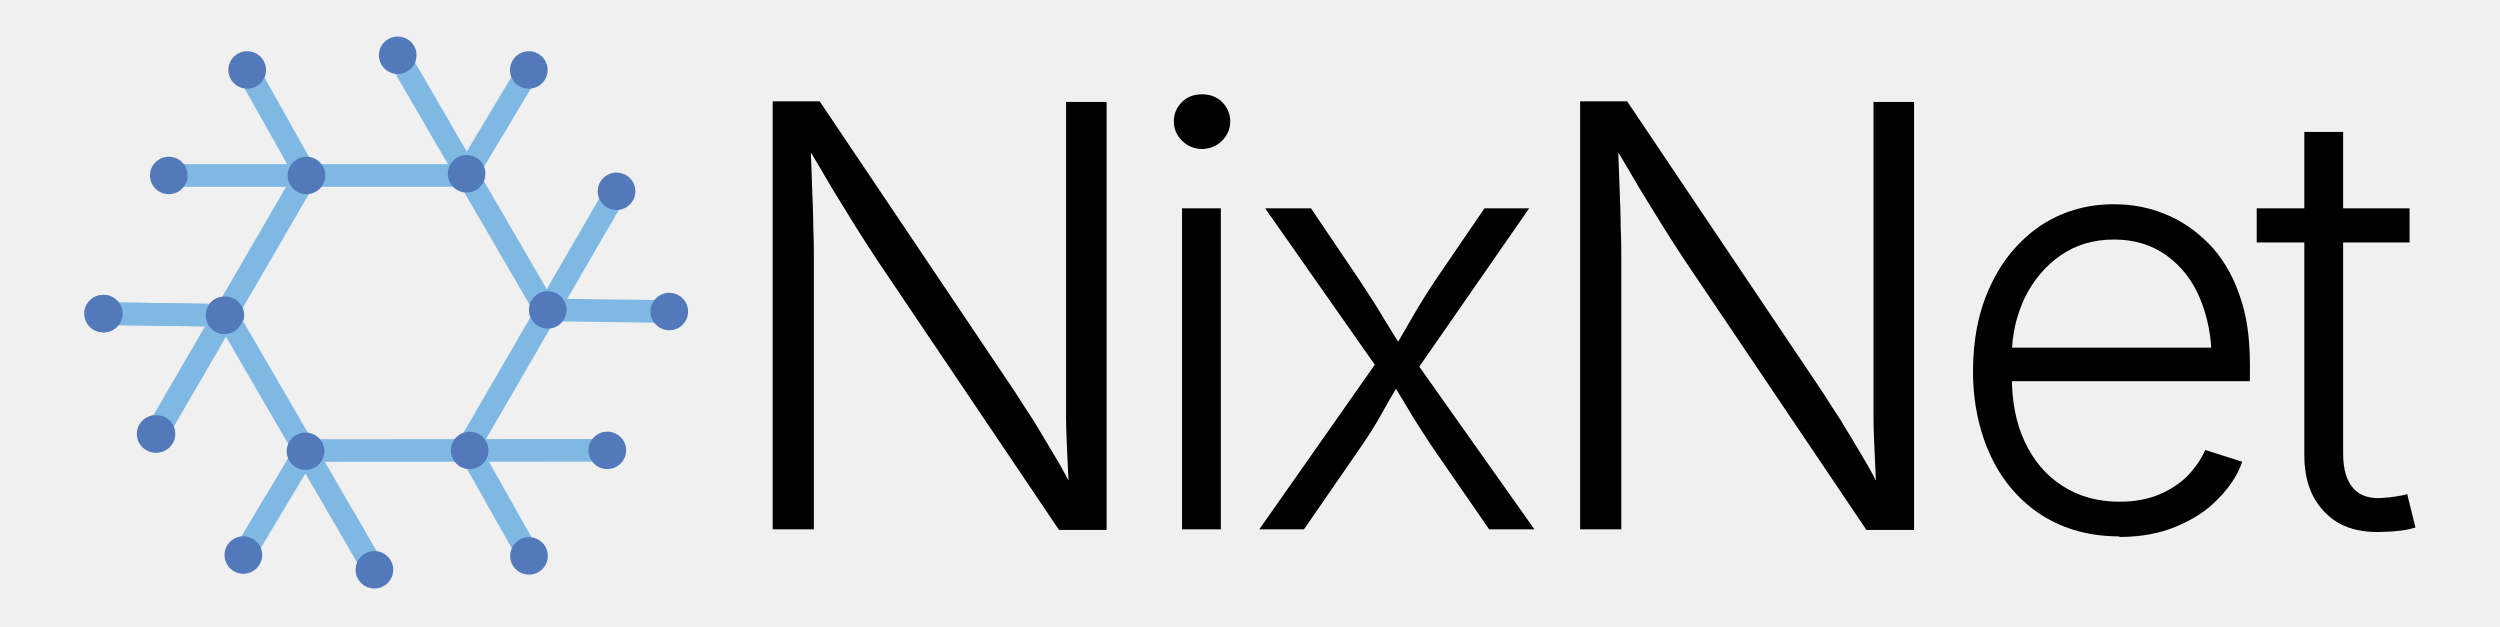
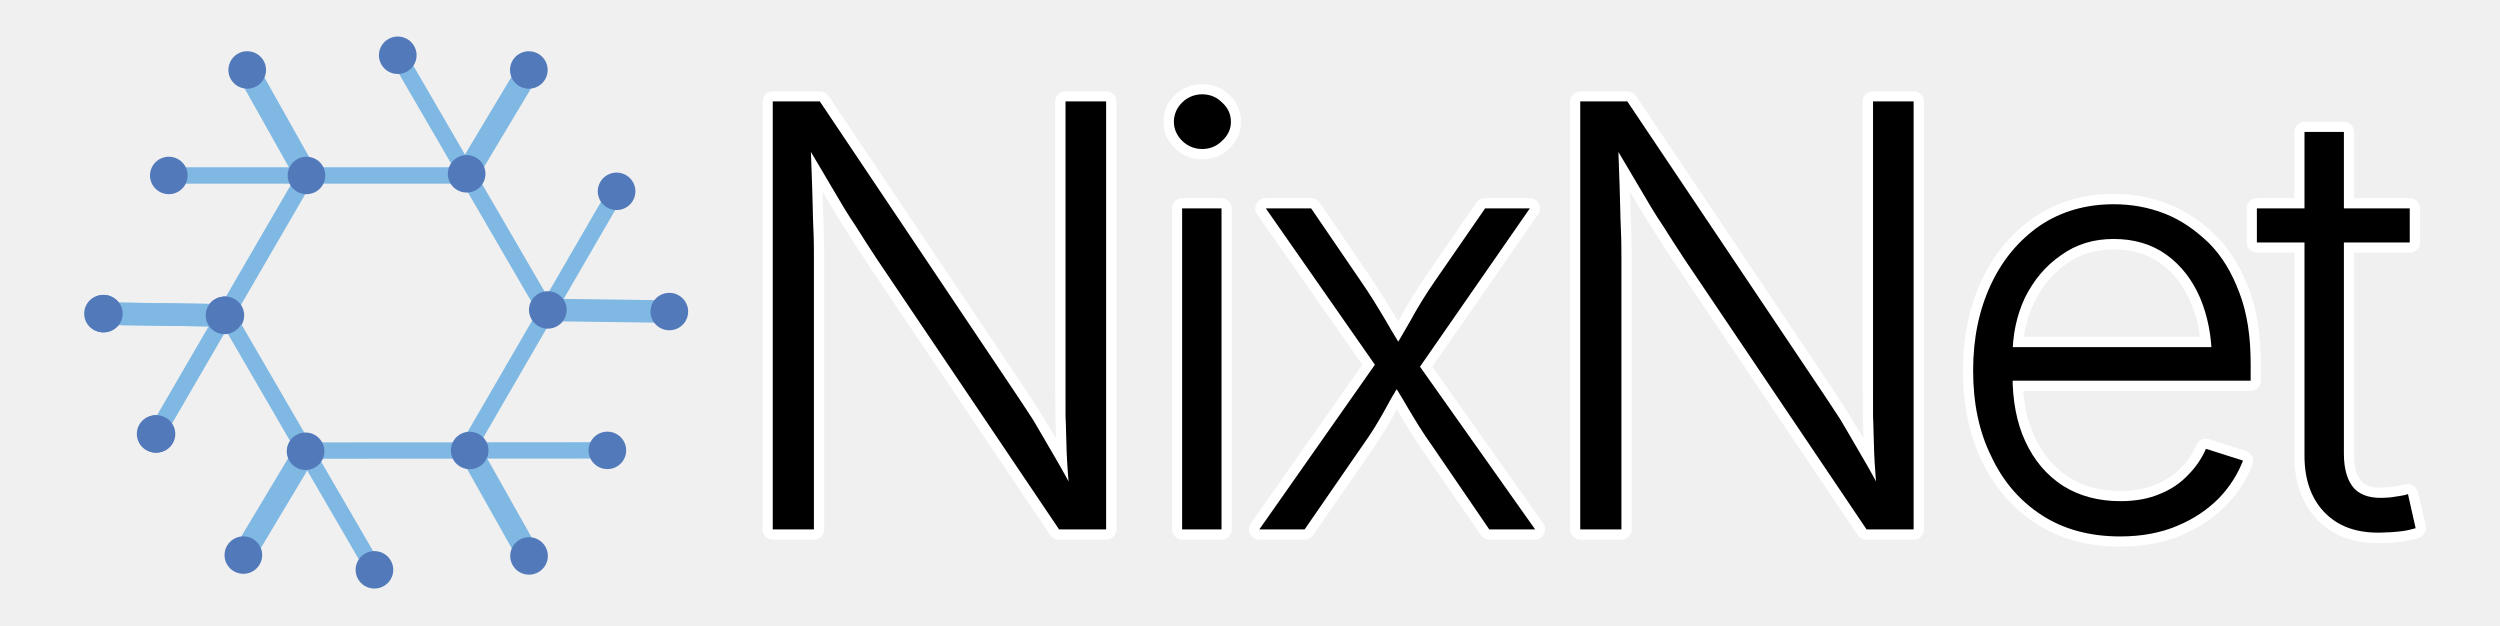
- <svg xmlns="http://www.w3.org/2000/svg" width="100%" height="100%" viewBox="0 0 1701 426" version="1.1" xml:space="preserve" style="fill-rule:evenodd;clip-rule:evenodd;stroke-linecap:round;stroke-linejoin:round;stroke-miterlimit:1.5;">
-   <g>
-     <g>
-       <g>
-         <path d="M105.899,295.228l101.51,-174.737" style="fill:none;stroke:#7fb8e3;stroke-width:15.4px;" />
-         <path d="M70.086,213.384l82.674,1.178" style="fill:none;stroke:#7fb8e3;stroke-width:15.4px;" />
-         <g>
-           <path d="M59,207.014c3.535,-6.085 11.373,-8.171 17.491,-4.655c6.119,3.516 8.216,11.311 4.681,17.396c-3.535,6.085 -11.373,8.171 -17.491,4.655c-6.119,-3.516 -8.216,-11.311 -4.681,-17.396Z" style="fill:#5279ba;" />
+ <svg xmlns="http://www.w3.org/2000/svg" width="100%" height="100%" viewBox="0 0 7087 1772" version="1.1" xml:space="preserve" style="fill-rule:evenodd;clip-rule:evenodd;stroke-linecap:round;stroke-linejoin:round;stroke-miterlimit:1.5;">
+   <g transform="matrix(1,0,0,1,-0,-885.5)">
+     <g transform="matrix(0.584142,0,0,0.580968,63.66842,744.5012)">
+       <g transform="matrix(0.500273,-0.865868,0.865868,0.500273,-666.4808,2421.821)">
+         <g transform="matrix(1.675354,0,0,1,-479.6839,-0)">
+           <path d="M710.27,1105.864L1574.171,1105.864" style="fill:none;stroke:rgb(127,184,227);stroke-width:79.72px;" />
        </g>
-         <g>
-           <path d="M94.813,288.858c3.535,-6.085 11.373,-8.171 17.491,-4.655c6.119,3.516 8.216,11.311 4.681,17.396c-3.535,6.085 -11.373,8.171 -17.491,4.655c-6.119,-3.516 -8.216,-11.311 -4.681,-17.396Z" style="fill:#5279ba;" />
+         <path d="M1090.722,591.024L1378.426,1105.864" style="fill:none;stroke:rgb(127,184,227);stroke-width:109.89px;" />
+         <g transform="matrix(1,0,0,1,626.5142,261.2053)">
+           <circle cx="464.207" cy="329.819" r="91.327" style="fill:rgb(82,121,186);" />
        </g>
-         <g>
-           <path d="M141.674,208.192c3.535,-6.085 11.373,-8.171 17.491,-4.655c6.119,3.516 8.216,11.311 4.681,17.396c-3.535,6.085 -11.373,8.171 -17.491,4.655c-6.119,-3.516 -8.216,-11.311 -4.681,-17.396Z" style="fill:#5279ba;" />
+         <g transform="matrix(1,0,0,1,246.063,776.0448)">
+           <circle cx="464.207" cy="329.819" r="91.327" style="fill:rgb(82,121,186);" />
+         </g>
+         <g transform="matrix(1,0,0,1,914.2187,776.0448)">
+           <circle cx="464.207" cy="329.819" r="91.327" style="fill:rgb(82,121,186);" />
        </g>
      </g>
-       <g>
-         <path d="M106.46,295.228l101.51,-174.737" style="fill:none;stroke:#7fb8e3;stroke-width:15.4px;" />
-         <path d="M70.647,213.384l82.674,1.178" style="fill:none;stroke:#7fb8e3;stroke-width:15.4px;" />
-         <g>
-           <path d="M59.561,207.014c3.535,-6.085 11.373,-8.171 17.491,-4.655c6.119,3.516 8.216,11.311 4.681,17.396c-3.535,6.085 -11.373,8.171 -17.491,4.655c-6.119,-3.516 -8.216,-11.311 -4.681,-17.396Z" style="fill:#5279ba;" />
+       <g transform="matrix(0.500273,-0.865868,0.865868,0.500273,-662.4808,2421.821)">
+         <g transform="matrix(1.675354,0,0,1,-479.6839,-0)">
+           <path d="M710.27,1105.864L1574.171,1105.864" style="fill:none;stroke:rgb(127,184,227);stroke-width:79.72px;" />
        </g>
-         <g>
-           <path d="M95.374,288.858c3.535,-6.085 11.373,-8.171 17.491,-4.655c6.119,3.516 8.216,11.311 4.681,17.396c-3.535,6.085 -11.373,8.171 -17.491,4.655c-6.119,-3.516 -8.216,-11.311 -4.681,-17.396Z" style="fill:#5279ba;" />
+         <path d="M1090.722,591.024L1378.426,1105.864" style="fill:none;stroke:rgb(127,184,227);stroke-width:109.89px;" />
+         <g transform="matrix(1,0,0,1,626.5142,261.2053)">
+           <circle cx="464.207" cy="329.819" r="91.327" style="fill:rgb(82,121,186);" />
        </g>
-         <g>
-           <path d="M142.235,208.192c3.535,-6.085 11.373,-8.171 17.491,-4.655c6.119,3.516 8.216,11.311 4.681,17.396c-3.535,6.085 -11.373,8.171 -17.491,4.655c-6.119,-3.516 -8.216,-11.311 -4.681,-17.396Z" style="fill:#5279ba;" />
+         <g transform="matrix(1,0,0,1,246.063,776.0448)">
+           <circle cx="464.207" cy="329.819" r="91.327" style="fill:rgb(82,121,186);" />
+         </g>
+         <g transform="matrix(1,0,0,1,914.2187,776.0448)">
+           <circle cx="464.207" cy="329.819" r="91.327" style="fill:rgb(82,121,186);" />
        </g>
      </g>
-       <g>
-         <path d="M114.856,119.378l202.908,0" style="fill:none;stroke:#7fb8e3;stroke-width:15.4px;" />
-         <path d="M168.193,47.592l40.334,71.785" style="fill:none;stroke:#7fb8e3;stroke-width:15.4px;" />
-         <g>
-           <ellipse cx="168.193" cy="47.592" rx="12.804" ry="12.734" style="fill:#5279ba;" />
+       <g transform="matrix(1,0,0,1,0,-7)">
+         <g transform="matrix(1.675354,0,0,1,-479.6839,0)">
+           <path d="M710.27,1105.864L1574.171,1105.864" style="fill:none;stroke:rgb(127,184,227);stroke-width:79.73px;" />
        </g>
-         <g>
-           <ellipse cx="114.856" cy="119.378" rx="12.804" ry="12.734" style="fill:#5279ba;" />
+         <path d="M1090.722,591.024L1378.426,1105.864" style="fill:none;stroke:rgb(127,184,227);stroke-width:110.15px;" />
+         <g transform="matrix(1,0,0,1,626.5142,261.2053)">
+           <circle cx="464.207" cy="329.819" r="91.327" style="fill:rgb(82,121,186);" />
        </g>
-         <g>
-           <ellipse cx="208.528" cy="119.378" rx="12.804" ry="12.734" style="fill:#5279ba;" />
+         <g transform="matrix(1,0,0,1,246.063,776.0448)">
+           <circle cx="464.207" cy="329.819" r="91.327" style="fill:rgb(82,121,186);" />
+         </g>
+         <g transform="matrix(1,0,0,1,914.2187,776.0448)">
+           <circle cx="464.207" cy="329.819" r="91.327" style="fill:rgb(82,121,186);" />
        </g>
      </g>
-       <g>
-         <path d="M270.616,37.599l101.524,174.729" style="fill:none;stroke:#7fb8e3;stroke-width:15.4px;" />
-         <path d="M359.796,47.612l-42.312,70.65" style="fill:none;stroke:#7fb8e3;stroke-width:15.4px;" />
-         <g>
-           <path d="M370.882,41.24c3.536,6.085 1.439,13.88 -4.679,17.397c-6.118,3.516 -13.956,1.431 -17.492,-4.654c-3.536,-6.085 -1.439,-13.88 4.679,-17.397c6.118,-3.516 13.956,-1.431 17.492,4.654Z" style="fill:#5279ba;" />
+       <g transform="matrix(0.500345,0.865826,-0.865826,0.500345,2423.408,-655.9267)">
+         <g transform="matrix(1.675354,0,0,1,-479.6839,0)">
+           <path d="M710.27,1105.864L1574.171,1105.864" style="fill:none;stroke:rgb(127,184,227);stroke-width:80.06px;" />
        </g>
-         <g>
-           <path d="M281.702,31.228c3.536,6.085 1.439,13.88 -4.679,17.397c-6.118,3.516 -13.956,1.431 -17.492,-4.654c-3.536,-6.085 -1.439,-13.88 4.679,-17.397c6.118,-3.516 13.956,-1.431 17.492,4.654Z" style="fill:#5279ba;" />
+         <path d="M1090.722,591.024L1378.426,1105.864" style="fill:none;stroke:rgb(127,184,227);stroke-width:110.41px;" />
+         <g transform="matrix(1,0,0,1,626.5142,261.2053)">
+           <circle cx="464.207" cy="329.819" r="91.327" style="fill:rgb(82,121,186);" />
        </g>
-         <g>
-           <path d="M328.57,111.891c3.536,6.085 1.439,13.88 -4.679,17.397c-6.118,3.516 -13.956,1.431 -17.492,-4.654c-3.536,-6.085 -1.439,-13.88 4.679,-17.397c6.118,-3.516 13.956,-1.431 17.492,4.654Z" style="fill:#5279ba;" />
+         <g transform="matrix(1,0,0,1,246.063,776.0448)">
+           <circle cx="464.207" cy="329.819" r="91.327" style="fill:rgb(82,121,186);" />
+         </g>
+         <g transform="matrix(1,0,0,1,914.2187,776.0448)">
+           <circle cx="464.207" cy="329.819" r="91.327" style="fill:rgb(82,121,186);" />
        </g>
      </g>
-       <g>
-         <path d="M419.494,130.159l-101.358,174.824" style="fill:none;stroke:#7fb8e3;stroke-width:15.4px;" />
-         <path d="M455.378,211.973l-82.675,-1.107" style="fill:none;stroke:#7fb8e3;stroke-width:15.4px;" />
-         <g>
-           <path d="M466.47,218.334c-3.53,6.088 -11.366,8.181 -17.487,4.67c-6.122,-3.511 -8.226,-11.304 -4.696,-17.392c3.53,-6.088 11.366,-8.181 17.487,-4.67c6.122,3.511 8.226,11.304 4.696,17.392Z" style="fill:#5279ba;" />
+       <g transform="matrix(-0.499525,0.866299,-0.866299,-0.499525,4196.053,1113.292)">
+         <g transform="matrix(1.675354,0,0,1,-479.6839,0)">
+           <path d="M710.27,1105.864L1574.171,1105.864" style="fill:none;stroke:rgb(127,184,227);stroke-width:79.72px;" />
        </g>
-         <g>
-           <path d="M430.586,136.52c-3.53,6.088 -11.366,8.181 -17.487,4.67c-6.122,-3.511 -8.226,-11.304 -4.696,-17.392c3.53,-6.088 11.366,-8.181 17.487,-4.67c6.122,3.511 8.226,11.304 4.696,17.392Z" style="fill:#5279ba;" />
+         <path d="M1090.722,591.024L1378.426,1105.864" style="fill:none;stroke:rgb(127,184,227);stroke-width:109.89px;" />
+         <g transform="matrix(1,0,0,1,626.5142,261.2053)">
+           <circle cx="464.207" cy="329.819" r="91.327" style="fill:rgb(82,121,186);" />
        </g>
-         <g>
-           <path d="M383.795,217.227c-3.53,6.088 -11.366,8.181 -17.487,4.67c-6.122,-3.511 -8.226,-11.304 -4.696,-17.392c3.53,-6.088 11.366,-8.181 17.487,-4.67c6.122,3.511 8.226,11.304 4.696,17.392Z" style="fill:#5279ba;" />
+         <g transform="matrix(1,0,0,1,246.063,776.0448)">
+           <circle cx="464.207" cy="329.819" r="91.327" style="fill:rgb(82,121,186);" />
+         </g>
+         <g transform="matrix(1,0,0,1,914.2187,776.0448)">
+           <circle cx="464.207" cy="329.819" r="91.327" style="fill:rgb(82,121,186);" />
        </g>
      </g>
-       <g>
-         <path d="M413.225,306.416l-202.908,0.127" style="fill:none;stroke:#7fb8e3;stroke-width:15.4px;" />
-         <path d="M359.934,378.235l-40.38,-71.76" style="fill:none;stroke:#7fb8e3;stroke-width:15.4px;" />
-         <g>
-           <path d="M359.942,390.969c-7.066,0.004 -12.807,-5.698 -12.812,-12.726c-0.004,-7.028 5.729,-12.738 12.795,-12.742c7.066,-0.004 12.807,5.698 12.812,12.726c0.004,7.028 -5.729,12.738 -12.795,12.742Z" style="fill:#5279ba;" />
+       <g transform="matrix(-1,0.000631,-0.000631,-1,3549.495,3545.709)">
+         <g transform="matrix(1.675354,0,0,1,-479.6839,0)">
+           <path d="M710.27,1105.864L1574.171,1105.864" style="fill:none;stroke:rgb(127,184,227);stroke-width:79.73px;" />
        </g>
-         <g>
-           <path d="M413.233,319.15c-7.066,0.004 -12.807,-5.698 -12.812,-12.726c-0.004,-7.028 5.729,-12.738 12.795,-12.742c7.066,-0.004 12.807,5.698 12.812,12.726c0.004,7.028 -5.729,12.738 -12.795,12.742Z" style="fill:#5279ba;" />
+         <path d="M1090.722,591.024L1378.426,1105.864" style="fill:none;stroke:rgb(127,184,227);stroke-width:110.15px;" />
+         <g transform="matrix(1,0,0,1,626.5142,261.2053)">
+           <circle cx="464.207" cy="329.819" r="91.327" style="fill:rgb(82,121,186);" />
        </g>
-         <g>
-           <path d="M319.562,319.209c-7.066,0.004 -12.807,-5.698 -12.812,-12.726c-0.004,-7.028 5.729,-12.738 12.795,-12.742c7.066,-0.004 12.807,5.698 12.812,12.726c0.004,7.028 -5.729,12.738 -12.795,12.742Z" style="fill:#5279ba;" />
+         <g transform="matrix(1,0,0,1,246.063,776.0448)">
+           <circle cx="464.207" cy="329.819" r="91.327" style="fill:rgb(82,121,186);" />
+         </g>
+         <g transform="matrix(1,0,0,1,914.2187,776.0448)">
+           <circle cx="464.207" cy="329.819" r="91.327" style="fill:rgb(82,121,186);" />
        </g>
      </g>
-       <g>
-         <path d="M254.748,387.681l-101.494,-174.746" style="fill:none;stroke:#7fb8e3;stroke-width:15.4px;" />
-         <path d="M165.57,377.653l42.324,-70.643" style="fill:none;stroke:#7fb8e3;stroke-width:15.4px;" />
-         <g>
-           <path d="M154.483,384.022c-3.535,-6.086 -1.436,-13.881 4.682,-17.396c6.119,-3.515 13.956,-1.429 17.491,4.657c3.535,6.086 1.436,13.881 -4.682,17.396c-6.119,3.515 -13.956,1.429 -17.491,-4.657Z" style="fill:#5279ba;" />
+       <g transform="matrix(-0.500196,-0.865913,0.865913,-0.500196,1105.809,4191.295)">
+         <g transform="matrix(1.675354,0,0,1,-479.6839,0)">
+           <path d="M710.27,1105.864L1574.171,1105.864" style="fill:none;stroke:rgb(127,184,227);stroke-width:80.06px;" />
        </g>
-         <g>
-           <path d="M243.662,394.05c-3.535,-6.086 -1.436,-13.881 4.682,-17.396c6.119,-3.515 13.956,-1.429 17.491,4.657c3.535,6.086 1.436,13.881 -4.682,17.396c-6.119,3.515 -13.956,1.429 -17.491,-4.657Z" style="fill:#5279ba;" />
+         <path d="M1090.722,591.024L1378.426,1105.864" style="fill:none;stroke:rgb(127,184,227);stroke-width:110.41px;" />
+         <g transform="matrix(1,0,0,1,626.5142,261.2053)">
+           <circle cx="464.207" cy="329.819" r="91.327" style="fill:rgb(82,121,186);" />
        </g>
-         <g>
-           <path d="M196.807,313.379c-3.535,-6.086 -1.436,-13.881 4.682,-17.396c6.119,-3.515 13.956,-1.429 17.491,4.657c3.535,6.086 1.436,13.881 -4.682,17.396c-6.119,3.515 -13.956,1.429 -17.491,-4.657Z" style="fill:#5279ba;" />
+         <g transform="matrix(1,0,0,1,246.063,776.0448)">
+           <circle cx="464.207" cy="329.819" r="91.327" style="fill:rgb(82,121,186);" />
+         </g>
+         <g transform="matrix(1,0,0,1,914.2187,776.0448)">
+           <circle cx="464.207" cy="329.819" r="91.327" style="fill:rgb(82,121,186);" />
        </g>
      </g>
-       <g>
-         <path d="M141.674,208.192c3.535,-6.085 11.373,-8.171 17.491,-4.655c6.119,3.516 8.216,11.311 4.681,17.396c-3.535,6.085 -11.373,8.171 -17.491,4.655c-6.119,-3.516 -8.216,-11.311 -4.681,-17.396Z" style="fill:#5279ba;" />
+       <g transform="matrix(0.500273,-0.865868,0.865868,0.500273,462.8304,2018.463)">
+         <circle cx="464.207" cy="329.819" r="91.327" style="fill:rgb(82,121,186);" />
      </g>
    </g>
  </g>
-   <g transform="matrix(400,0,0,400,487.3475,360.1675)">
-     <path d="M0.096,-0l0,-0.728l0.08,0l0.332,0.494c0.009,0.014 0.019,0.03 0.031,0.048c0.011,0.018 0.023,0.038 0.036,0.06c0.013,0.021 0.025,0.044 0.037,0.068l-0.011,0c-0.002,-0.024 -0.003,-0.048 -0.004,-0.071c-0.001,-0.023 -0.002,-0.044 -0.002,-0.064c-0,-0.02 -0,-0.038 -0,-0.053l0,-0.481l0.069,0l0,0.728l-0.081,-0l-0.31,-0.46c-0.012,-0.018 -0.024,-0.037 -0.036,-0.056c-0.012,-0.019 -0.025,-0.041 -0.04,-0.065c-0.014,-0.024 -0.031,-0.053 -0.051,-0.086l0.014,0c0.001,0.03 0.002,0.057 0.003,0.083c0.001,0.026 0.002,0.049 0.002,0.07c0.001,0.021 0.001,0.038 0.001,0.053l0,0.46l-0.07,-0Z" style="fill-rule:nonzero;" />
+   <g transform="matrix(1,0,0,1,-2218.295,-231.727)">
+     <path d="M5211.696,1474.082C5210.986,1452.568 5210.469,1431.825 5210.144,1411.854C5209.598,1378.311 5209.326,1348.449 5209.326,1322.269L5209.326,519.86C5209.326,503.751 5222.384,490.693 5238.493,490.693L5354.053,490.693C5370.161,490.693 5383.219,503.751 5383.219,519.86L5383.219,1732.425C5383.219,1748.533 5370.161,1761.592 5354.053,1761.592L5219.775,1761.592C5210.069,1761.592 5200.998,1756.763 5195.579,1748.71L4679.628,982.109L4679.49,981.902C4659.323,951.379 4639.02,920.039 4618.581,887.881C4598.084,855.632 4575.808,819.147 4551.758,778.426L4549.647,774.852C4551.015,811.971 4552.175,845.756 4553.127,876.208C4554.223,911.29 4554.769,940.891 4554.769,965.009L4554.769,1732.425C4554.769,1748.533 4541.71,1761.592 4525.602,1761.592L4409.228,1761.592C4393.12,1761.592 4380.062,1748.533 4380.062,1732.425L4380.062,519.86C4380.062,503.751 4393.12,490.693 4409.228,490.693L4542.692,490.693C4552.413,490.693 4561.496,495.537 4566.912,503.609L5119.484,1327.177L5119.532,1327.249C5134.86,1350.241 5152.106,1377.065 5171.266,1407.722C5184.299,1428.574 5197.776,1450.694 5211.696,1474.082ZM4516.387,661.448C4508.621,648.36 4500.571,634.801 4492.236,620.771L4515.023,620.771C4515.477,634.563 4515.932,648.122 4516.387,661.448C4538.951,699.475 4559.112,733.524 4576.872,763.593C4600.743,804.012 4622.852,840.226 4643.197,872.236C4663.542,904.246 4683.751,935.441 4703.825,965.823L5219.775,1732.425L5354.053,1732.425L5354.053,519.86L5238.493,519.86L5238.493,1322.269C5238.493,1348.31 5238.764,1378.014 5239.307,1411.38C5239.849,1444.746 5240.934,1480.282 5242.562,1517.988C5243.636,1542.871 5245.064,1568.403 5246.847,1594.585C5254.116,1608.017 5261.368,1621.683 5268.603,1635.582L5249.886,1635.582C5248.779,1621.744 5247.766,1608.079 5246.847,1594.585C5233.404,1569.745 5219.905,1545.704 5206.348,1522.464C5185.46,1486.657 5165.522,1453.562 5146.533,1423.18C5127.544,1392.798 5110.455,1366.214 5095.264,1343.427L4542.692,519.86L4409.228,519.86L4409.228,1732.425L4525.602,1732.425L4525.602,965.009C4525.602,941.138 4525.06,911.841 4523.975,877.119C4522.889,842.397 4521.533,803.334 4519.906,759.931C4518.733,728.653 4517.56,695.825 4516.387,661.448ZM6080.231,1265.595L5781.978,839.315C5775.744,830.405 5774.984,818.766 5780.007,809.122C5785.03,799.477 5795.001,793.427 5805.876,793.427L5935.27,793.427C5944.918,793.427 5953.942,798.199 5959.375,806.172L6098.535,1010.437L6098.647,1010.603C6125.564,1050.704 6149.732,1088.884 6171.155,1125.139C6174.694,1131.127 6178.24,1137.092 6181.794,1143.035C6184.985,1137.381 6188.134,1131.706 6191.24,1126.01C6211.205,1089.409 6235.041,1050.86 6262.769,1010.377L6262.818,1010.306L6403.605,806.042C6409.049,798.144 6418.028,793.427 6427.62,793.427L6554.574,793.427C6565.429,793.427 6575.387,799.456 6580.418,809.076C6585.45,818.695 6584.723,830.312 6578.531,839.229L6278.548,1271.262L6593.029,1715.575C6599.328,1724.474 6600.137,1736.143 6595.127,1745.827C6590.117,1755.511 6580.125,1761.592 6569.222,1761.592L6440.641,1761.592C6431.052,1761.592 6422.075,1756.878 6416.631,1748.984L6253.87,1512.981L6253.666,1512.681C6227.801,1474.158 6204.829,1437.697 6184.742,1403.302C6182.565,1399.574 6180.379,1395.858 6178.186,1392.153C6176.269,1395.602 6174.367,1399.062 6172.48,1402.531C6153.597,1437.241 6130.839,1474.041 6104.181,1512.917L6104.099,1513.037L5940.524,1749.04C5935.075,1756.901 5926.118,1761.592 5916.553,1761.592L5787.972,1761.592C5777.088,1761.592 5767.109,1755.531 5762.091,1745.873C5757.072,1736.216 5757.849,1724.567 5764.105,1715.66L6080.231,1265.595ZM6177.597,1335.04C6168.04,1319.726 6158.337,1304.618 6148.486,1289.717L6206.266,1289.717C6196.416,1304.618 6186.859,1319.726 6177.597,1335.04C6188.568,1352.62 6199.345,1370.471 6209.928,1388.593C6229.731,1422.502 6252.382,1458.445 6277.881,1496.422L6440.641,1732.425L6569.222,1732.425L6242.928,1271.423L6214.404,1312.503L6214.404,1231.123L6242.928,1271.423L6554.574,822.594L6427.62,822.594L6286.833,1026.858C6259.706,1066.463 6236.377,1104.17 6216.846,1139.977C6205.809,1160.212 6194.252,1180.186 6182.175,1199.901C6191.511,1215.074 6200.897,1230.093 6210.335,1244.957L6153.369,1244.957C6163.279,1230.093 6172.881,1215.074 6182.175,1199.901C6170.045,1180.186 6158.002,1160.212 6146.045,1139.977C6124.886,1104.17 6101.014,1066.463 6074.43,1026.858L5935.27,822.594L5805.876,822.594L6115.85,1265.628L6145.231,1223.799L6145.231,1307.62L6115.85,1265.628L5787.972,1732.425L5916.553,1732.425L6080.127,1496.422C6106.169,1458.445 6128.412,1422.502 6146.859,1388.593C6156.717,1370.471 6166.963,1352.62 6177.597,1335.04ZM7500.759,1474.082C7500.048,1452.568 7499.531,1431.825 7499.206,1411.854C7498.661,1378.311 7498.389,1348.449 7498.389,1322.269L7498.389,519.86C7498.389,503.751 7511.447,490.693 7527.555,490.693L7643.115,490.693C7659.223,490.693 7672.282,503.751 7672.282,519.86L7672.282,1732.425C7672.282,1748.533 7659.223,1761.592 7643.115,1761.592L7508.838,1761.592C7499.131,1761.592 7490.061,1756.763 7484.641,1748.71L6968.691,982.109L6968.553,981.902C6948.386,951.379 6928.083,920.039 6907.644,887.881C6887.146,855.632 6864.871,819.147 6840.82,778.426L6838.71,774.852C6840.078,811.971 6841.238,845.756 6842.189,876.208C6843.286,911.29 6843.831,940.891 6843.831,965.009L6843.831,1732.425C6843.831,1748.533 6830.773,1761.592 6814.665,1761.592L6698.291,1761.592C6682.183,1761.592 6669.124,1748.533 6669.124,1732.425L6669.124,519.86C6669.124,503.751 6682.183,490.693 6698.291,490.693L6831.755,490.693C6841.476,490.693 6850.558,495.537 6855.975,503.609L7408.546,1327.177L7408.594,1327.249C7423.923,1350.241 7441.168,1377.065 7460.329,1407.722C7473.362,1428.574 7486.838,1450.694 7500.759,1474.082ZM6805.449,661.448C6797.684,648.36 6789.633,634.801 6781.299,620.771L6804.085,620.771C6804.54,634.563 6804.995,648.122 6805.449,661.448C6828.013,699.475 6848.175,733.524 6865.934,763.593C6889.806,804.012 6911.914,840.226 6932.259,872.236C6952.604,904.246 6972.814,935.441 6992.887,965.823L7508.838,1732.425L7643.115,1732.425L7643.115,519.86L7527.555,519.86L7527.555,1322.269C7527.555,1348.31 7527.827,1378.014 7528.369,1411.38C7528.912,1444.746 7529.997,1480.282 7531.624,1517.988C7532.698,1542.871 7534.127,1568.403 7535.91,1594.585C7543.179,1608.017 7550.431,1621.683 7557.666,1635.582L7538.949,1635.582C7537.841,1621.744 7536.829,1608.079 7535.91,1594.585C7522.467,1569.745 7508.967,1545.704 7495.41,1522.464C7474.523,1486.657 7454.584,1453.562 7435.596,1423.18C7416.607,1392.798 7399.517,1366.214 7384.326,1343.427L6831.755,519.86L6698.291,519.86L6698.291,1732.425L6814.665,1732.425L6814.665,965.009C6814.665,941.138 6814.122,911.841 6813.037,877.119C6811.952,842.397 6810.596,803.334 6808.968,759.931C6807.795,728.653 6806.622,695.825 6805.449,661.448ZM7953.596,1340.042C7957.553,1388.83 7968.474,1432.654 7986.599,1471.467C8009.093,1519.633 8040.862,1557.159 8082.182,1583.809C8123.539,1610.483 8172.444,1623.506 8228.727,1623.506C8266.757,1623.506 8300.317,1617.627 8329.327,1605.438C8357.782,1593.482 8381.763,1577.685 8401.131,1557.838C8420.331,1538.164 8434.755,1516.768 8444.236,1493.538C8449.983,1479.459 8465.582,1472.158 8480.075,1476.764L8585.055,1510.13C8592.658,1512.546 8598.94,1517.972 8602.436,1525.142C8605.933,1532.313 8606.34,1540.603 8603.562,1548.082C8588.129,1589.632 8563.457,1628.286 8529.326,1663.901C8495.514,1699.183 8453.116,1727.685 8401.958,1749.148C8351.474,1770.328 8293.484,1781.123 8227.913,1781.123C8136.627,1781.123 8057.786,1759.423 7991.21,1716.686C7924.591,1673.922 7873.001,1614.808 7836.637,1539.171C7800.96,1464.964 7782.894,1379.675 7782.894,1283.206C7782.894,1186.846 7800.642,1101.364 7835.707,1026.671C7871.431,950.576 7921.517,890.855 7985.703,847.289C8050.377,803.393 8125.373,781.22 8210.824,781.22C8264.443,781.22 8316.021,790.99 8365.561,810.514C8415.368,830.144 8460.232,859.971 8500.078,900.109C8539.713,940.036 8571.065,990.495 8593.797,1051.696C8616.028,1111.55 8627.36,1181.916 8627.36,1262.861L8627.36,1310.875C8627.36,1326.984 8614.302,1340.042 8598.193,1340.042L7953.596,1340.042ZM7922.898,1310.875L7884.489,1310.875L7884.489,1215.661L7923.426,1215.661C7926.297,1165.374 7938.139,1118.716 7958.952,1075.687C7983.095,1025.773 8016.732,985.626 8059.863,955.244C8102.995,924.862 8153.315,909.671 8210.824,909.671C8268.875,909.671 8318.517,924.591 8359.749,954.43C8400.982,984.269 8432.72,1024.96 8454.964,1076.5C8473.049,1118.404 8483.782,1164.791 8487.164,1215.661L8538.786,1215.661L8488.33,1251.468C8488.33,1239.295 8487.941,1227.359 8487.164,1215.661L7923.426,1215.661C7922.967,1223.706 7922.738,1231.844 7922.738,1240.075L7922.738,1297.041C7922.738,1301.69 7922.791,1306.302 7922.898,1310.875L8598.193,1310.875L8598.193,1262.861C8598.193,1185.821 8587.614,1118.818 8566.455,1061.852C8545.296,1004.886 8516.271,957.821 8479.378,920.657C8442.486,883.494 8400.982,855.824 8354.866,837.649C8308.751,819.475 8260.737,810.387 8210.824,810.387C8131.613,810.387 8062.033,830.732 8002.083,871.422C7942.133,912.112 7895.475,967.993 7862.109,1039.065C7828.743,1110.138 7812.061,1191.518 7812.061,1283.206C7812.061,1374.894 7829.015,1456.003 7862.923,1526.533C7896.832,1597.062 7944.846,1652.265 8006.966,1692.142C8069.086,1732.018 8142.735,1751.956 8227.913,1751.956C8289.22,1751.956 8343.473,1742.055 8390.674,1722.252C8437.874,1702.45 8477.072,1676.272 8508.268,1643.72C8539.464,1611.168 8562.115,1575.904 8576.221,1537.926L8471.24,1504.56C8460.389,1531.144 8443.978,1555.694 8422.005,1578.209C8400.033,1600.725 8372.906,1618.764 8340.625,1632.327C8308.344,1645.891 8271.045,1652.672 8228.727,1652.672C8166.336,1652.672 8112.218,1637.888 8066.374,1608.32C8020.529,1578.752 7985.129,1537.248 7960.172,1483.808C7936.848,1433.864 7924.424,1376.22 7922.898,1310.875ZM8454.941,1186.494C8450.149,1151.17 8441.26,1118.353 8428.185,1088.058C8408.164,1041.668 8379.762,1004.916 8342.65,978.058C8306.182,951.667 8262.167,938.838 8210.824,938.838C8159.74,938.838 8114.972,952.101 8076.66,979.089C8037.541,1006.644 8007.105,1043.117 7985.208,1088.387C7970.361,1119.082 7960.51,1151.789 7955.591,1186.494L8454.941,1186.494ZM8722.51,793.427L8722.51,606.123C8722.51,590.014 8735.568,576.956 8751.676,576.956L8862.353,576.956C8878.462,576.956 8891.52,590.014 8891.52,606.123L8891.52,793.427L9049.528,793.427C9065.636,793.427 9078.695,806.486 9078.695,822.594L9078.695,918.623C9078.695,934.731 9065.636,947.789 9049.528,947.789L8891.52,947.789L8891.52,1517.581C8891.52,1553.274 8897.712,1580.019 8913.624,1596.791C8928.292,1612.252 8951.241,1616.258 8981.37,1613.086C8982.385,1612.98 8983.404,1612.926 8984.424,1612.926C8990.694,1612.926 8998.411,1612.061 9007.591,1610.494C9018.21,1608.681 9028.181,1606.741 9037.504,1604.669C9053.049,1601.215 9068.491,1610.866 9072.197,1626.353L9094.983,1721.567C9098.54,1736.429 9090.023,1751.516 9075.461,1756.149C9062.166,1760.38 9047.517,1763.73 9031.502,1766.148C9016.186,1768.459 9000.727,1769.913 8985.129,1770.507C8903.03,1775.933 8839.21,1755.192 8792.917,1710.738C8746.634,1666.295 8722.51,1604.597 8722.51,1524.905L8722.51,947.789L8616.585,947.789C8600.477,947.789 8587.419,934.731 8587.419,918.623L8587.419,822.594C8587.419,806.486 8600.477,793.427 8616.585,793.427L8722.51,793.427ZM8751.676,918.623L8751.676,822.594L8616.585,822.594L8616.585,918.623L8751.676,918.623ZM8751.676,822.594L8862.353,822.594L8862.353,606.123L8751.676,606.123L8751.676,822.594ZM8862.353,822.594L8862.353,918.623L9049.528,918.623L9049.528,822.594L8862.353,822.594ZM8862.353,918.623L8751.676,918.623L8751.676,1524.905C8751.676,1595.435 8772.157,1650.366 8813.118,1689.7C8854.08,1729.034 8910.91,1746.259 8983.61,1741.377C8998.258,1740.834 9012.771,1739.478 9027.148,1737.308C9041.526,1735.138 9054.682,1732.154 9066.618,1728.356L9043.831,1633.141C9034.066,1635.311 9023.622,1637.346 9012.5,1639.245C9001.378,1641.143 8992.019,1642.093 8984.424,1642.093C8943.191,1646.433 8912.538,1638.024 8892.464,1616.865C8872.39,1595.706 8862.353,1562.611 8862.353,1517.581L8862.353,918.623ZM8833.187,889.456L8833.187,851.761L8780.843,851.761L8780.843,889.456L8833.187,889.456ZM5541.032,1732.425L5541.032,822.594C5541.032,806.486 5554.09,793.427 5570.199,793.427L5680.876,793.427C5696.984,793.427 5710.042,806.486 5710.042,822.594L5710.042,1732.425C5710.042,1748.533 5696.984,1761.592 5680.876,1761.592L5570.199,1761.592C5554.09,1761.592 5541.032,1748.533 5541.032,1732.425ZM5570.199,1732.425L5680.876,1732.425L5680.876,822.594L5570.199,822.594L5570.199,1732.425ZM5626.351,683.304C5596.185,683.304 5570.462,672.934 5549.126,652.333C5527.356,631.314 5516.618,606.103 5516.618,576.826C5516.618,546.763 5527.52,521.399 5549.315,500.73C5570.603,480.544 5596.255,470.348 5626.351,470.348C5656.447,470.348 5682.099,480.544 5703.386,500.73C5725.182,521.399 5736.084,546.763 5736.084,576.826C5736.084,606.103 5725.346,631.314 5703.576,652.333C5682.239,672.934 5656.516,683.304 5626.351,683.304ZM5626.351,654.137C5648.595,654.137 5667.584,646.542 5683.317,631.351C5699.051,616.16 5706.917,597.985 5706.917,576.826C5706.917,555.124 5699.051,536.814 5683.317,521.894C5667.584,506.975 5648.595,499.515 5626.351,499.515C5604.107,499.515 5585.118,506.975 5569.385,521.894C5553.651,536.814 5545.784,555.124 5545.784,576.826C5545.784,597.985 5553.651,616.16 5569.385,631.351C5585.118,646.542 5604.107,654.137 5626.351,654.137Z" style="fill:white;" />
+     <g>
+       <g transform="matrix(1666.667,0,0,1666.667,4248.909,1732.425)">
+         <path d="M0.096,-0L0.096,-0.728L0.176,-0.728L0.508,-0.233C0.517,-0.22 0.527,-0.204 0.539,-0.186C0.55,-0.167 0.562,-0.147 0.574,-0.126C0.587,-0.104 0.599,-0.082 0.612,-0.058L0.601,-0.058C0.599,-0.083 0.597,-0.106 0.596,-0.129C0.595,-0.151 0.595,-0.173 0.594,-0.193C0.594,-0.213 0.594,-0.23 0.594,-0.246L0.594,-0.728L0.663,-0.728L0.663,-0L0.583,-0L0.273,-0.46C0.261,-0.478 0.249,-0.497 0.237,-0.516C0.224,-0.535 0.211,-0.557 0.197,-0.581C0.182,-0.606 0.166,-0.634 0.146,-0.667L0.16,-0.667C0.161,-0.637 0.162,-0.61 0.163,-0.583C0.164,-0.557 0.164,-0.534 0.165,-0.513C0.166,-0.492 0.166,-0.475 0.166,-0.46L0.166,-0L0.096,-0Z" style="fill-rule:nonzero;" />
+       </g>
+       <g transform="matrix(1666.667,0,0,1666.667,5431.038,1732.425)">
+         <path d="M0.083,-0L0.083,-0.546L0.15,-0.546L0.15,-0L0.083,-0ZM0.117,-0.647C0.104,-0.647 0.092,-0.652 0.083,-0.661C0.074,-0.67 0.069,-0.681 0.069,-0.693C0.069,-0.706 0.074,-0.717 0.083,-0.726C0.092,-0.735 0.104,-0.74 0.117,-0.74C0.131,-0.74 0.142,-0.735 0.151,-0.726C0.161,-0.717 0.166,-0.706 0.166,-0.693C0.166,-0.681 0.161,-0.67 0.151,-0.661C0.142,-0.652 0.131,-0.647 0.117,-0.647Z" style="fill-rule:nonzero;" />
+       </g>
+       <g transform="matrix(1666.667,0,0,1666.667,5736.702,1732.425)">
+         <path d="M0.031,-0L0.245,-0.305L0.245,-0.255L0.042,-0.546L0.119,-0.546L0.203,-0.423C0.219,-0.4 0.233,-0.377 0.246,-0.355C0.258,-0.334 0.271,-0.313 0.284,-0.292L0.25,-0.292C0.264,-0.313 0.276,-0.334 0.288,-0.355C0.3,-0.377 0.314,-0.4 0.33,-0.423L0.415,-0.546L0.491,-0.546L0.287,-0.252L0.287,-0.301L0.5,-0L0.422,-0L0.325,-0.142C0.309,-0.164 0.296,-0.186 0.284,-0.206C0.272,-0.227 0.26,-0.246 0.247,-0.266L0.282,-0.266C0.269,-0.246 0.257,-0.227 0.246,-0.206C0.235,-0.186 0.222,-0.164 0.206,-0.142L0.108,-0L0.031,-0Z" style="fill-rule:nonzero;" />
+       </g>
+       <g transform="matrix(1666.667,0,0,1666.667,6537.972,1732.425)">
+         <path d="M0.096,-0L0.096,-0.728L0.176,-0.728L0.508,-0.233C0.517,-0.22 0.527,-0.204 0.539,-0.186C0.55,-0.167 0.562,-0.147 0.574,-0.126C0.587,-0.104 0.599,-0.082 0.612,-0.058L0.601,-0.058C0.599,-0.083 0.597,-0.106 0.596,-0.129C0.595,-0.151 0.595,-0.173 0.594,-0.193C0.594,-0.213 0.594,-0.23 0.594,-0.246L0.594,-0.728L0.663,-0.728L0.663,-0L0.583,-0L0.273,-0.46C0.261,-0.478 0.249,-0.497 0.237,-0.516C0.224,-0.535 0.211,-0.557 0.197,-0.581C0.182,-0.606 0.166,-0.634 0.146,-0.667L0.16,-0.667C0.161,-0.637 0.162,-0.61 0.163,-0.583C0.164,-0.557 0.164,-0.534 0.165,-0.513C0.166,-0.492 0.166,-0.475 0.166,-0.46L0.166,-0L0.096,-0Z" style="fill-rule:nonzero;" />
+       </g>
+       <g transform="matrix(1666.667,0,0,1666.667,7720.101,1732.425)">
+         <path d="M0.305,0.012C0.254,0.012 0.209,-0 0.172,-0.024C0.135,-0.048 0.106,-0.081 0.086,-0.124C0.065,-0.166 0.055,-0.215 0.055,-0.27C0.055,-0.325 0.065,-0.373 0.085,-0.416C0.105,-0.459 0.133,-0.492 0.169,-0.517C0.205,-0.541 0.247,-0.553 0.294,-0.553C0.324,-0.553 0.353,-0.548 0.381,-0.537C0.409,-0.526 0.433,-0.509 0.456,-0.487C0.478,-0.465 0.495,-0.437 0.508,-0.402C0.521,-0.368 0.527,-0.328 0.527,-0.282L0.527,-0.253L0.099,-0.253L0.099,-0.31L0.491,-0.31L0.461,-0.289C0.461,-0.328 0.454,-0.363 0.441,-0.394C0.428,-0.424 0.409,-0.449 0.384,-0.467C0.359,-0.485 0.329,-0.494 0.294,-0.494C0.26,-0.494 0.23,-0.485 0.204,-0.466C0.178,-0.448 0.158,-0.424 0.143,-0.394C0.129,-0.364 0.122,-0.331 0.122,-0.295L0.122,-0.261C0.122,-0.219 0.129,-0.181 0.144,-0.149C0.159,-0.117 0.18,-0.092 0.208,-0.074C0.235,-0.057 0.268,-0.048 0.305,-0.048C0.331,-0.048 0.353,-0.052 0.372,-0.06C0.392,-0.068 0.408,-0.079 0.421,-0.093C0.434,-0.106 0.444,-0.121 0.451,-0.137L0.514,-0.117C0.505,-0.094 0.492,-0.073 0.473,-0.053C0.454,-0.034 0.431,-0.018 0.402,-0.006C0.374,0.006 0.341,0.012 0.305,0.012Z" style="fill-rule:nonzero;" />
+       </g>
+       <g transform="matrix(1666.667,0,0,1666.667,8602.751,1732.425)">
+         <path d="M0.268,-0.546L0.268,-0.488L0.008,-0.488L0.008,-0.546L0.268,-0.546ZM0.089,-0.676L0.156,-0.676L0.156,-0.129C0.156,-0.102 0.162,-0.082 0.174,-0.069C0.186,-0.057 0.204,-0.052 0.229,-0.054C0.234,-0.054 0.239,-0.055 0.246,-0.056C0.253,-0.057 0.259,-0.058 0.265,-0.06L0.278,-0.002C0.271,-0 0.263,0.002 0.255,0.003C0.246,0.004 0.237,0.005 0.229,0.005C0.185,0.008 0.151,-0.002 0.126,-0.026C0.102,-0.049 0.089,-0.082 0.089,-0.125L0.089,-0.676Z" style="fill-rule:nonzero;" />
+       </g>
+     </g>
  </g>
-   <g transform="matrix(400,0,0,400,771.0584,360.1675)">
-     <path d="M0.083,-0l0,-0.546l0.066,0l0,0.546l-0.066,-0Zm0.034,-0.647c-0.013,0 -0.025,-0.005 -0.034,-0.014c-0.009,-0.009 -0.014,-0.02 -0.014,-0.033c0,-0.013 0.005,-0.024 0.014,-0.033c0.009,-0.009 0.021,-0.013 0.034,-0.013c0.013,0 0.025,0.004 0.034,0.013c0.009,0.009 0.014,0.02 0.014,0.033c0,0.013 -0.005,0.024 -0.014,0.033c-0.009,0.009 -0.021,0.014 -0.034,0.014Z" style="fill-rule:nonzero;" />
-   </g>
-   <g transform="matrix(400,0,0,400,844.4178,360.1675)">
-     <path d="M0.031,-0l0.214,-0.305l0,0.05l-0.204,-0.291l0.078,0l0.083,0.123c0.016,0.024 0.03,0.046 0.043,0.068c0.013,0.021 0.026,0.042 0.039,0.063l-0.034,0c0.014,-0.021 0.026,-0.042 0.038,-0.063c0.012,-0.021 0.026,-0.044 0.042,-0.068l0.084,-0.123l0.076,0l-0.204,0.294l0,-0.049l0.213,0.301l-0.077,-0l-0.098,-0.142c-0.015,-0.023 -0.029,-0.044 -0.041,-0.065c-0.012,-0.02 -0.024,-0.04 -0.037,-0.059l0.035,0c-0.013,0.019 -0.025,0.039 -0.036,0.059c-0.011,0.02 -0.024,0.042 -0.04,0.065l-0.098,0.142l-0.077,-0Z" style="fill-rule:nonzero;" />
-   </g>
-   <g transform="matrix(400,0,0,400,1036.722,360.1675)">
-     <path d="M0.096,-0l0,-0.728l0.08,0l0.332,0.494c0.009,0.014 0.019,0.03 0.031,0.048c0.011,0.018 0.023,0.038 0.036,0.06c0.013,0.021 0.025,0.044 0.037,0.068l-0.011,0c-0.002,-0.024 -0.003,-0.048 -0.004,-0.071c-0.001,-0.023 -0.002,-0.044 -0.002,-0.064c-0,-0.02 -0,-0.038 -0,-0.053l0,-0.481l0.069,0l0,0.728l-0.081,-0l-0.31,-0.46c-0.012,-0.018 -0.024,-0.037 -0.036,-0.056c-0.012,-0.019 -0.025,-0.041 -0.04,-0.065c-0.014,-0.024 -0.031,-0.053 -0.051,-0.086l0.014,0c0.001,0.03 0.002,0.057 0.003,0.083c0.001,0.026 0.002,0.049 0.002,0.07c0.001,0.021 0.001,0.038 0.001,0.053l0,0.46l-0.07,-0Z" style="fill-rule:nonzero;" />
-   </g>
-   <g transform="matrix(400,0,0,400,1320.433,360.1675)">
-     <path d="M0.305,0.012c-0.051,0 -0.095,-0.012 -0.133,-0.036c-0.037,-0.024 -0.066,-0.057 -0.086,-0.099c-0.02,-0.042 -0.031,-0.091 -0.031,-0.146c0,-0.055 0.01,-0.104 0.03,-0.146c0.02,-0.043 0.048,-0.076 0.084,-0.101c0.036,-0.024 0.078,-0.037 0.125,-0.037c0.03,0 0.059,0.005 0.086,0.016c0.028,0.011 0.053,0.028 0.075,0.05c0.022,0.022 0.04,0.051 0.052,0.085c0.013,0.034 0.019,0.074 0.019,0.121l0,0.029l-0.428,0l0,-0.057l0.393,0l-0.03,0.021c0,-0.039 -0.007,-0.074 -0.02,-0.105c-0.013,-0.031 -0.032,-0.055 -0.057,-0.073c-0.025,-0.018 -0.055,-0.027 -0.089,-0.027c-0.035,0 -0.065,0.009 -0.091,0.027c-0.026,0.018 -0.046,0.042 -0.061,0.072c-0.014,0.03 -0.022,0.063 -0.022,0.099l0,0.034c0,0.043 0.007,0.08 0.022,0.112c0.015,0.032 0.036,0.057 0.064,0.075c0.028,0.018 0.06,0.027 0.097,0.027c0.025,0 0.048,-0.004 0.067,-0.012c0.019,-0.008 0.036,-0.019 0.049,-0.032c0.013,-0.014 0.023,-0.028 0.03,-0.044l0.063,0.02c-0.008,0.023 -0.022,0.044 -0.041,0.063c-0.019,0.02 -0.042,0.035 -0.071,0.047c-0.028,0.012 -0.061,0.018 -0.098,0.018Z" style="fill-rule:nonzero;" />
-   </g>
-   <g transform="matrix(400,0,0,400,1532.269,360.1675)">
-     <path d="M0.268,-0.546l0,0.058l-0.26,0l0,-0.058l0.26,0Zm-0.179,-0.13l0.066,0l0,0.547c0,0.027 0.006,0.047 0.018,0.06c0.012,0.013 0.03,0.018 0.055,0.015c0.005,0 0.01,-0.001 0.017,-0.002c0.007,-0.001 0.013,-0.002 0.019,-0.004l0.014,0.057c-0.007,0.002 -0.015,0.004 -0.024,0.005c-0.009,0.001 -0.017,0.002 -0.026,0.002c-0.044,0.003 -0.078,-0.007 -0.102,-0.031c-0.025,-0.024 -0.037,-0.057 -0.037,-0.099l0,-0.551Z" style="fill-rule:nonzero;" />
-   </g>
-   <g transform="matrix(400,0,0,400,1651.605,360.1675)" />
</svg>
